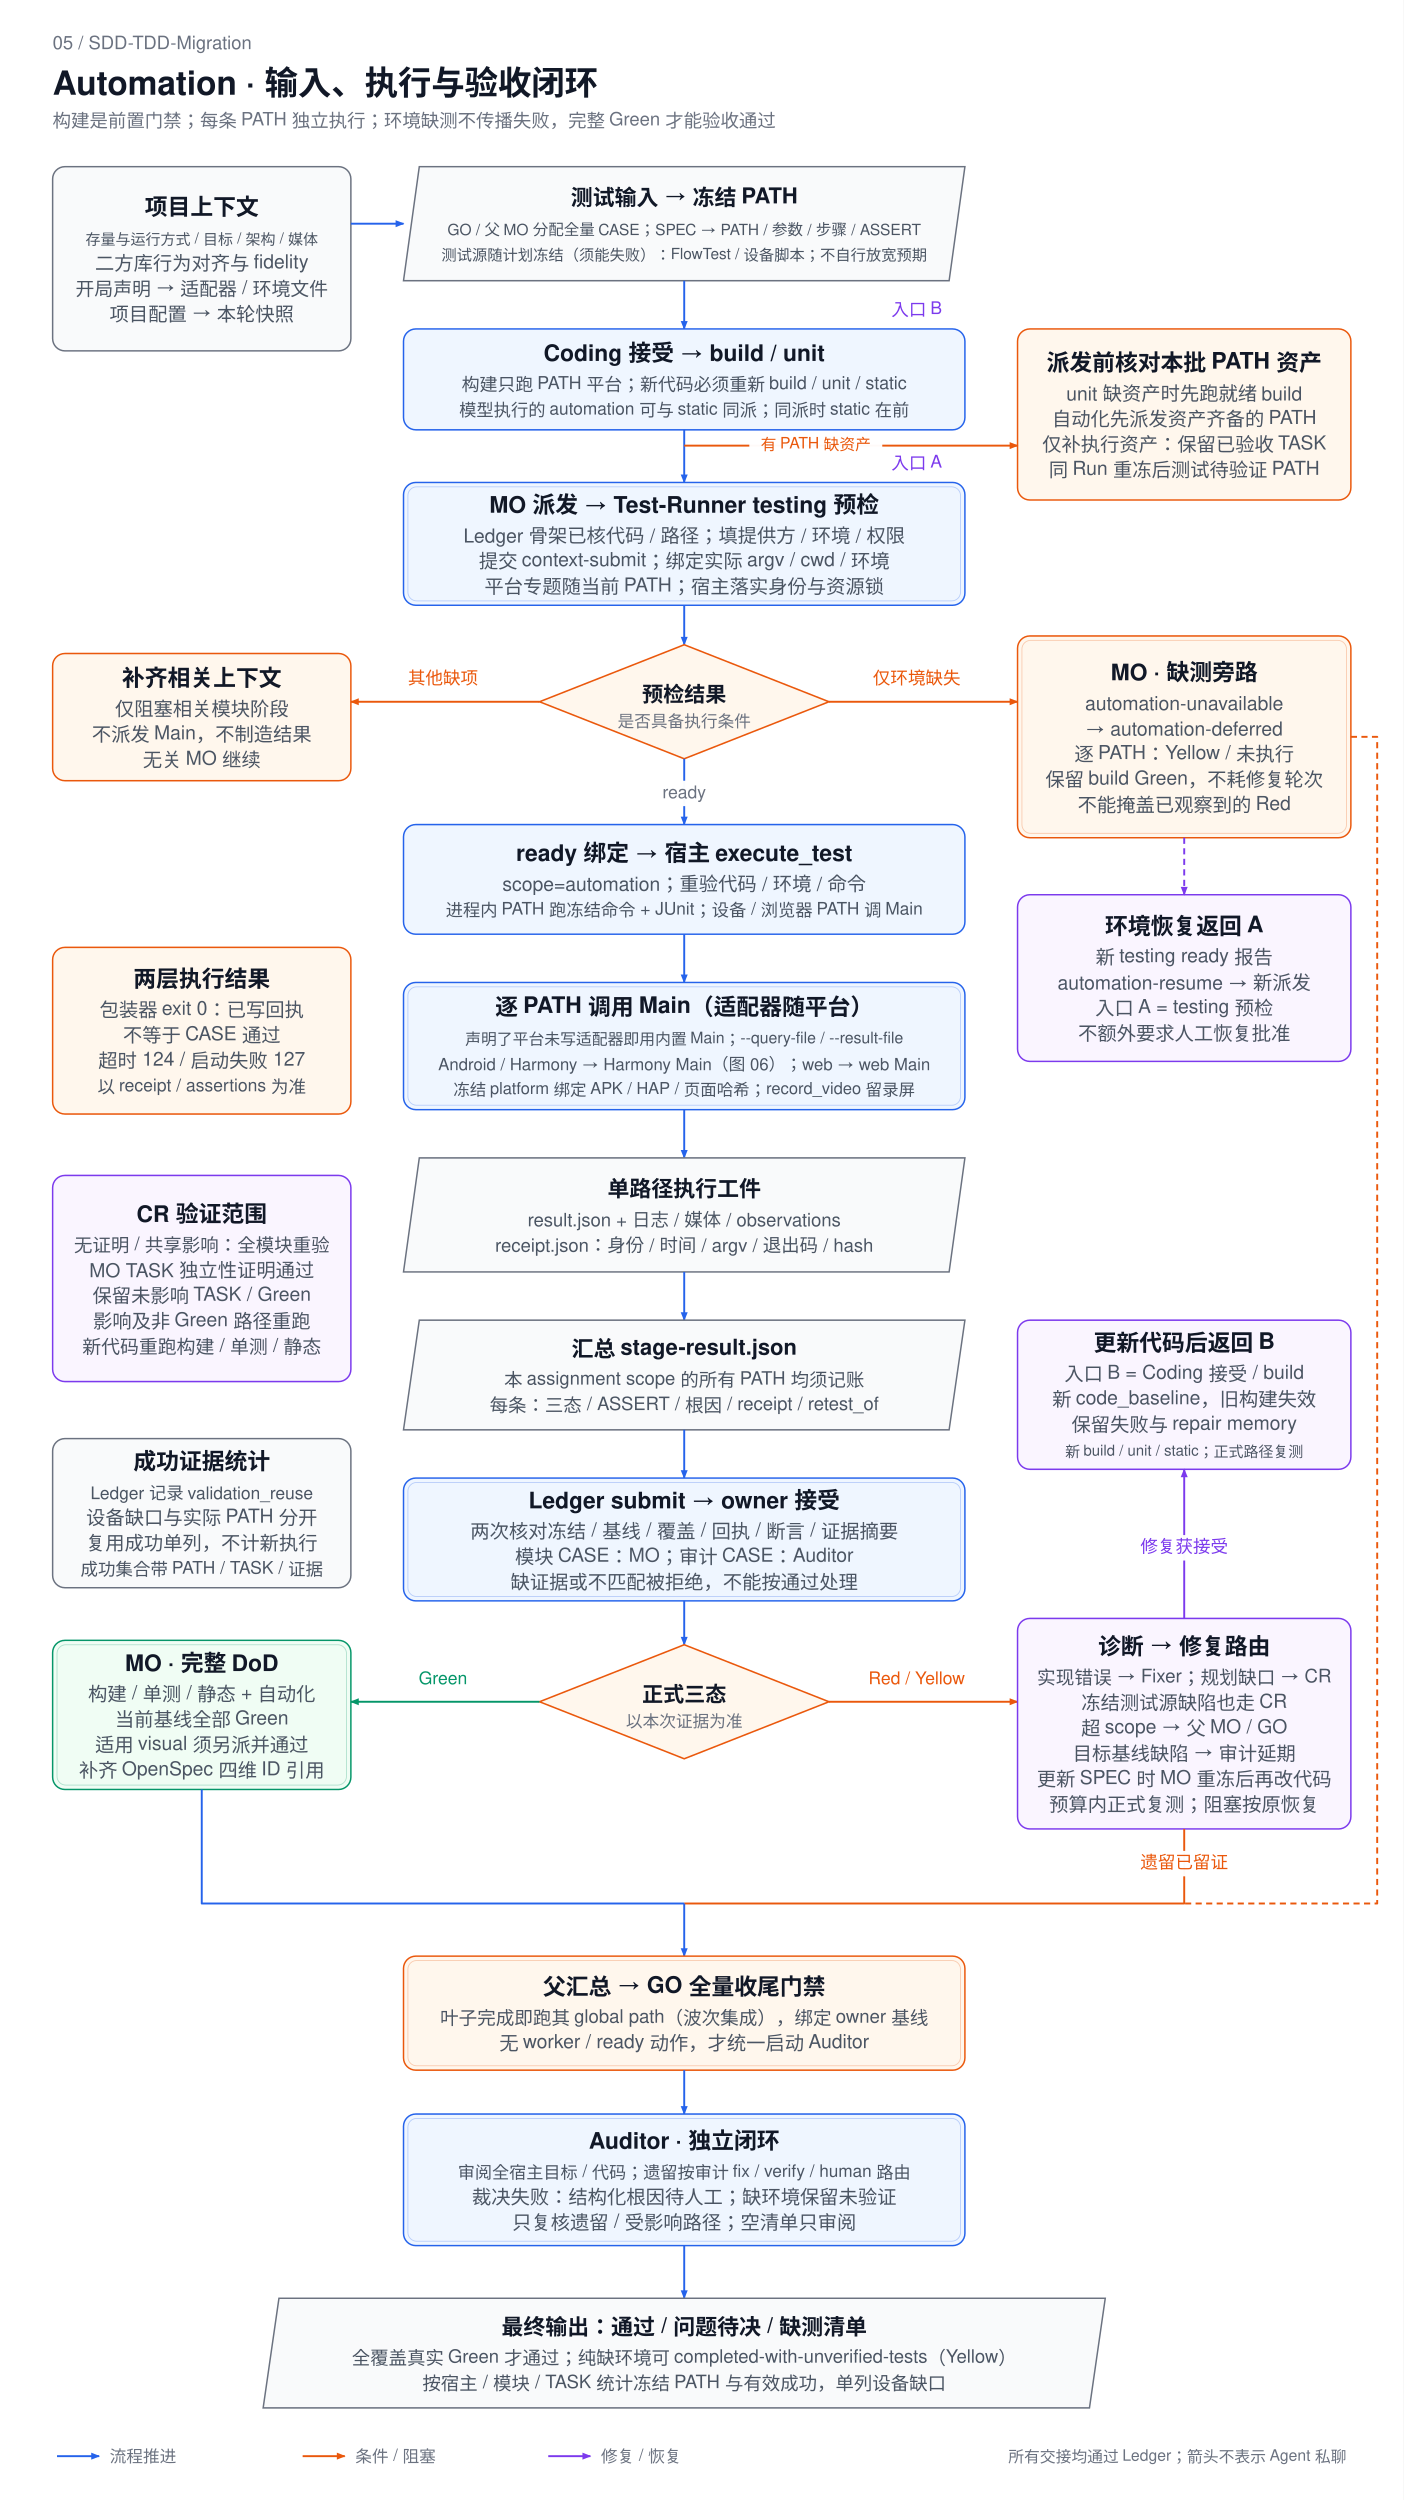
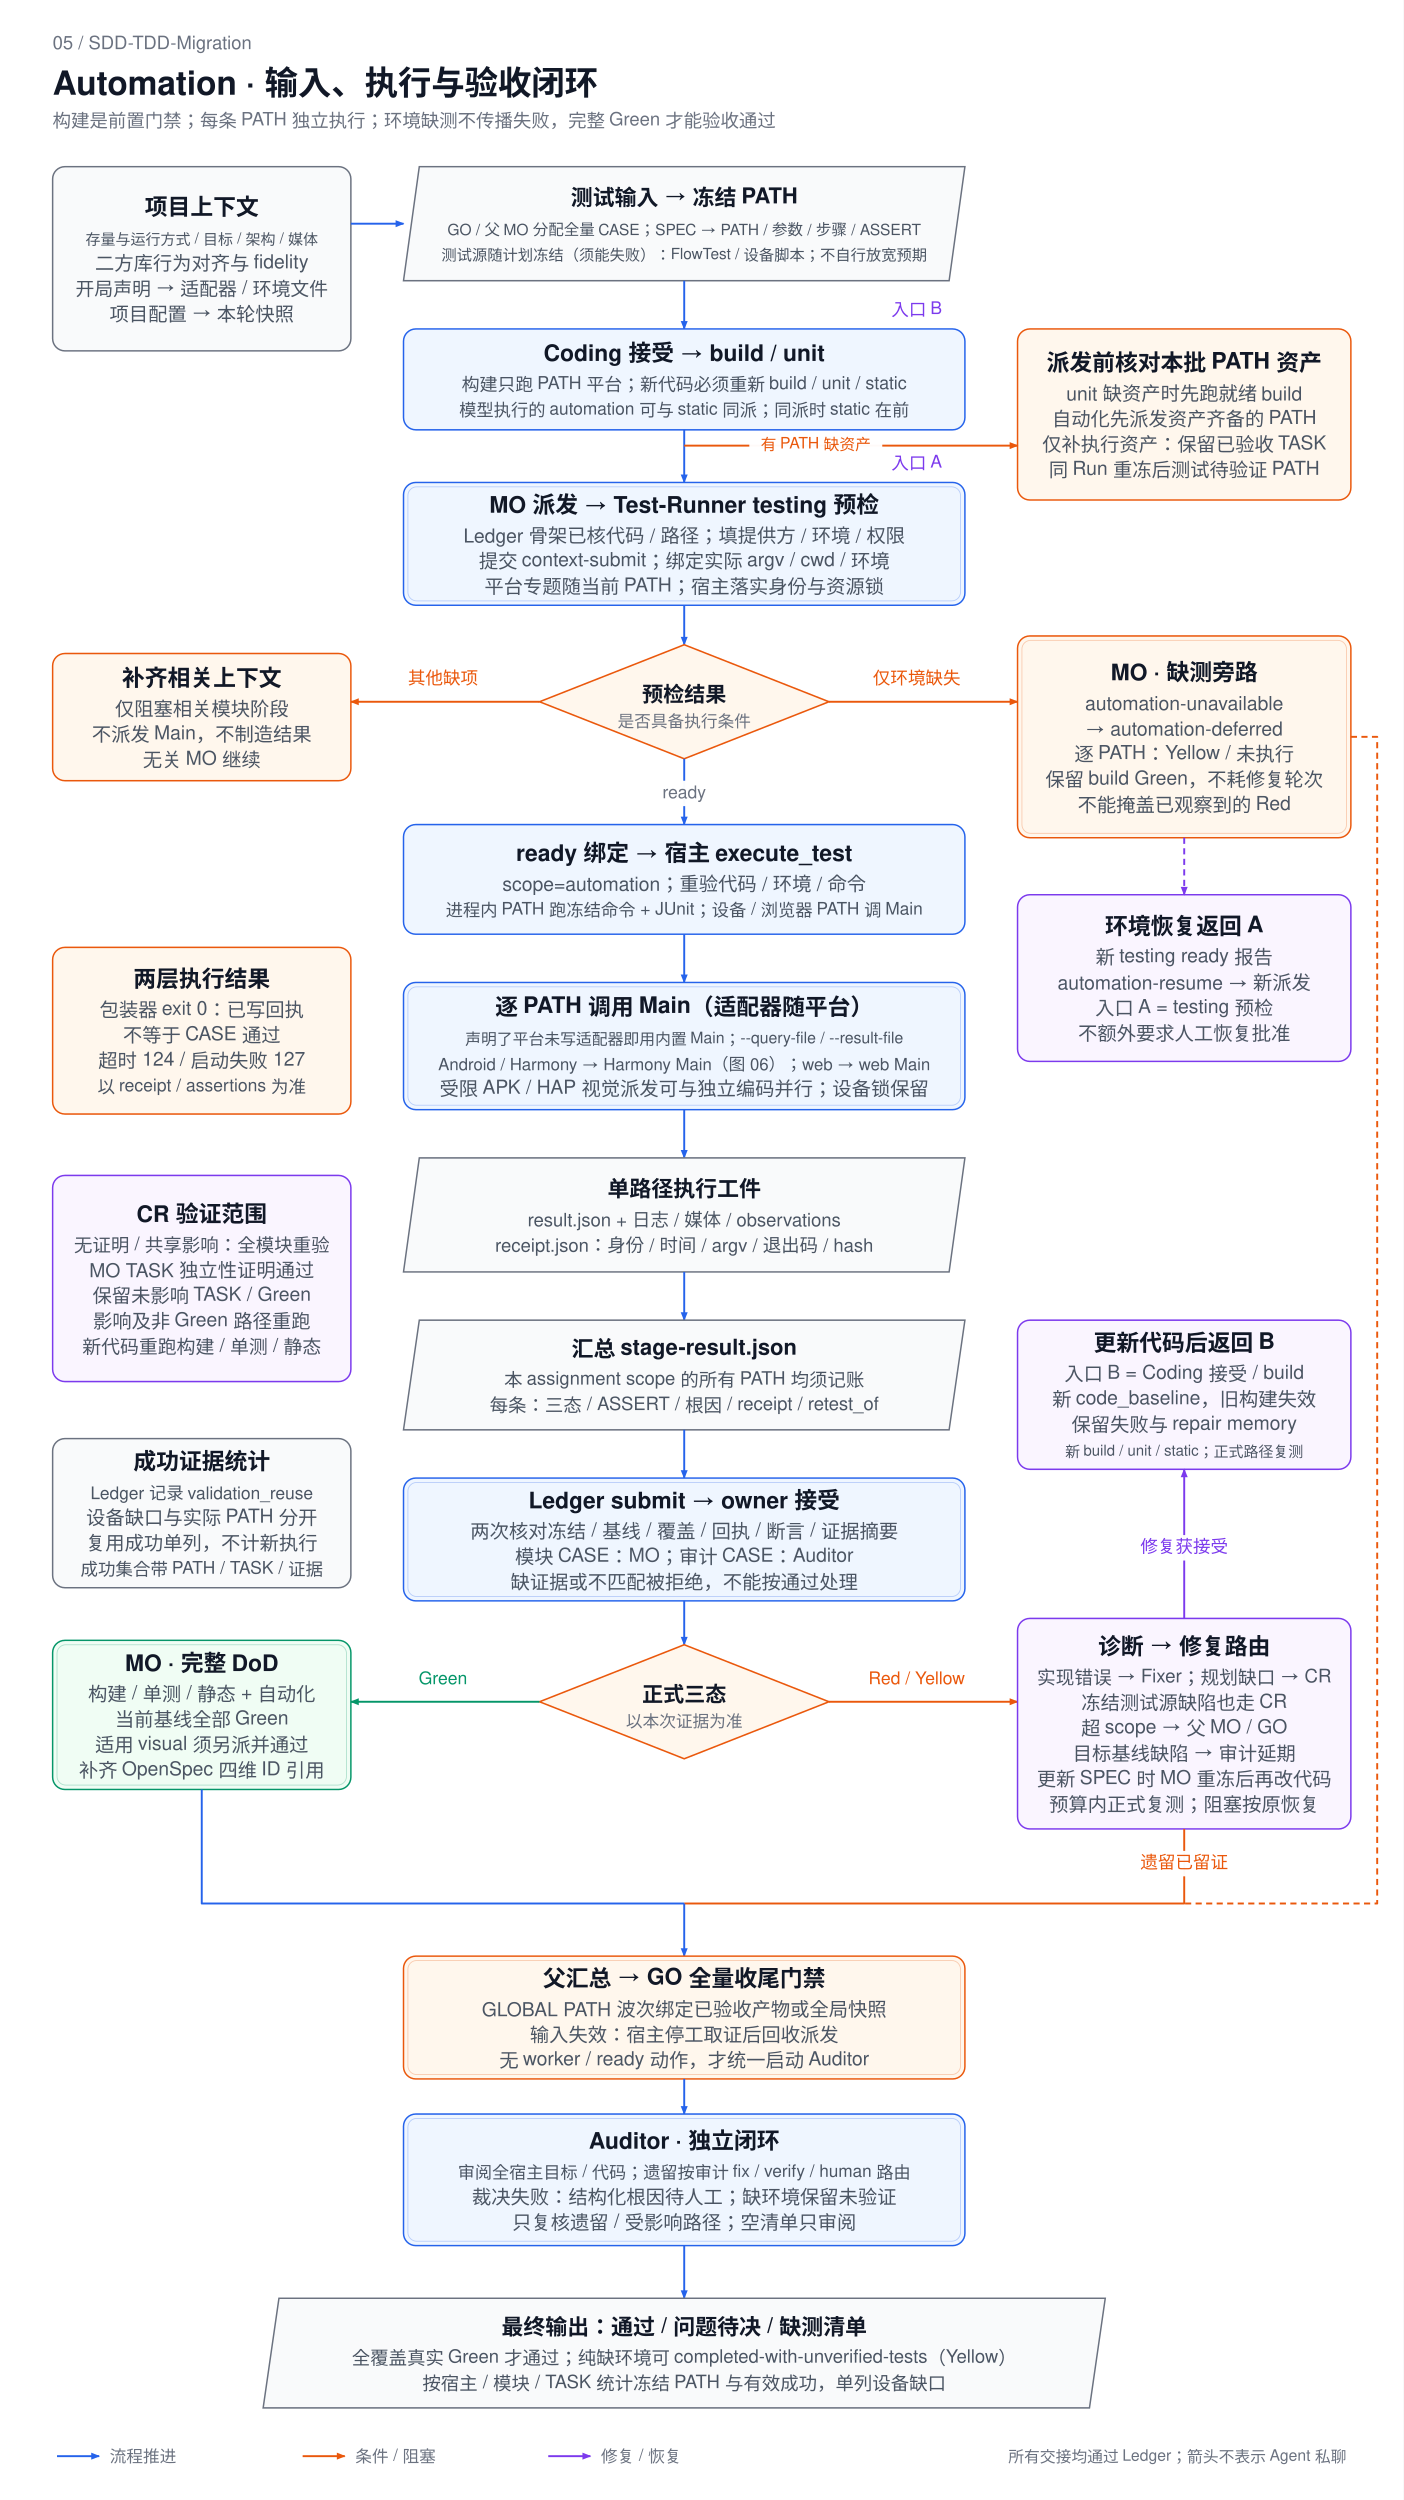
<svg xmlns="http://www.w3.org/2000/svg" width="1600" height="2850" viewBox="0 0 1600 2850" role="img" aria-labelledby="title desc">
  <style>text {font-family: "Helvetica Neue", Helvetica, Arial, "PingFang SC", "Microsoft YaHei", sans-serif;}</style>
  <defs>
    <marker id="arrow-blue" markerWidth="10" markerHeight="8" refX="9" refY="4" orient="auto" markerUnits="userSpaceOnUse">
      <path d="M0,0 L10,4 L0,8 Z" fill="#2563eb" />
    </marker>
    <marker id="arrow-orange" markerWidth="10" markerHeight="8" refX="9" refY="4" orient="auto" markerUnits="userSpaceOnUse">
      <path d="M0,0 L10,4 L0,8 Z" fill="#ea580c" />
    </marker>
    <marker id="arrow-green" markerWidth="10" markerHeight="8" refX="9" refY="4" orient="auto" markerUnits="userSpaceOnUse">
      <path d="M0,0 L10,4 L0,8 Z" fill="#059669" />
    </marker>
    <marker id="arrow-purple" markerWidth="10" markerHeight="8" refX="9" refY="4" orient="auto" markerUnits="userSpaceOnUse">
      <path d="M0,0 L10,4 L0,8 Z" fill="#7c3aed" />
    </marker>
    <marker id="arrow-gray" markerWidth="10" markerHeight="8" refX="9" refY="4" orient="auto" markerUnits="userSpaceOnUse">
      <path d="M0,0 L10,4 L0,8 Z" fill="#6b7280" />
    </marker>
  </defs>
  <rect width="1600" height="2850" fill="white" />
  <text x="60" y="56" font-size="21.00" fill="#6b7280" text-anchor="start" font-weight="400">05  /  SDD-TDD-Migration</text>
  <text x="60" y="108" font-size="38.00" fill="#111827" text-anchor="start" font-weight="700">Automation · 输入、执行与验收闭环</text>
  <text x="60" y="145" font-size="21.00" fill="#6b7280" text-anchor="start" font-weight="400">构建是前置门禁；每条 PATH 独立执行；环境缺测不传播失败，完整 Green 才能验收通过</text>
  <path d="M478,190 H1100 L1082,320 H460 Z" fill="#f9fafb" stroke="#6b7280" stroke-width="1.7" />
  <text x="780.0" y="234.0" font-size="25.00" fill="#111827" text-anchor="middle" font-weight="650">测试输入 → 冻结 PATH</text>
  <text x="780.0" y="268.0" font-size="17.68" fill="#4b5563" text-anchor="middle" font-weight="400">GO / 父 MO 分配全量 CASE；SPEC → PATH / 参数 / 步骤 / ASSERT</text>
  <text x="780.0" y="297.0" font-size="17.43" fill="#4b5563" text-anchor="middle" font-weight="400">测试源随计划冻结（须能失败）：FlowTest / 设备脚本；不自行放宽预期</text>
  <rect x="60" y="190" width="340" height="210" rx="14" fill="#f9fafb" stroke="#6b7280" stroke-width="1.7" />
  <text x="230.0" y="245.0" font-size="26.00" fill="#111827" text-anchor="middle" font-weight="650">项目上下文</text>
  <text x="230.0" y="279.0" font-size="17.10" fill="#4b5563" text-anchor="middle" font-weight="400">存量与运行方式 / 目标 / 架构 / 媒体</text>
  <text x="230.0" y="308.0" font-size="22.00" fill="#4b5563" text-anchor="middle" font-weight="400">二方库行为对齐与 fidelity</text>
  <text x="230.0" y="337.0" font-size="21.50" fill="#4b5563" text-anchor="middle" font-weight="400">开局声明 → 适配器 / 环境文件</text>
  <text x="230.0" y="366.0" font-size="22.00" fill="#4b5563" text-anchor="middle" font-weight="400">项目配置 → 本轮快照</text>
  <path d="M400,255 L460,255" fill="none" stroke="#2563eb" stroke-width="2.2" stroke-linejoin="round" marker-end="url(#arrow-blue)" />
  <path d="M780,320 L780,375" fill="none" stroke="#2563eb" stroke-width="2.2" stroke-linejoin="round" marker-end="url(#arrow-blue)" />
  <rect x="460" y="375" width="640" height="115" rx="14" fill="#eff6ff" stroke="#2563eb" stroke-width="1.7" />
  <text x="780.0" y="411.5" font-size="26.00" fill="#111827" text-anchor="middle" font-weight="650">Coding 接受 → build / unit</text>
  <text x="780.0" y="445.5" font-size="20.36" fill="#4b5563" text-anchor="middle" font-weight="400">构建只跑 PATH 平台；新代码必须重新 build / unit / static</text>
  <text x="780.0" y="474.5" font-size="19.70" fill="#4b5563" text-anchor="middle" font-weight="400">模型执行的 automation 可与 static 同派；同派时 static 在前</text>
  <rect x="1160" y="375" width="380" height="195" rx="14" fill="#fff7ed" stroke="#ea580c" stroke-width="1.7" />
  <text x="1350.0" y="422.5" font-size="26.00" fill="#111827" text-anchor="middle" font-weight="650">派发前核对本批 PATH 资产</text>
  <text x="1350.0" y="456.5" font-size="22.00" fill="#4b5563" text-anchor="middle" font-weight="400">unit 缺资产时先跑就绪 build</text>
  <text x="1350.0" y="485.5" font-size="22.00" fill="#4b5563" text-anchor="middle" font-weight="400">自动化先派发资产齐备的 PATH</text>
  <text x="1350.0" y="514.5" font-size="22.00" fill="#4b5563" text-anchor="middle" font-weight="400">仅补执行资产：保留已验收 TASK</text>
  <text x="1350.0" y="543.5" font-size="22.00" fill="#4b5563" text-anchor="middle" font-weight="400">同 Run 重冻后测试待验证 PATH</text>
  <path d="M780,490 L780,550" fill="none" stroke="#2563eb" stroke-width="2.2" stroke-linejoin="round" marker-end="url(#arrow-blue)" />
  <path d="M780,508 L1160,508" fill="none" stroke="#ea580c" stroke-width="2.2" stroke-linejoin="round" marker-end="url(#arrow-orange)" />
  <rect x="854.22" y="495" width="151.56" height="27" rx="4" fill="white" opacity="0.97" />
  <text x="930" y="513" font-size="18.00" fill="#ea580c" text-anchor="middle" font-weight="400">有 PATH 缺资产</text>
  <rect x="460" y="550" width="640" height="140" rx="14" fill="#eff6ff" stroke="#2563eb" stroke-width="1.7" />
  <rect x="465" y="555" width="630" height="130" rx="10" fill="none" stroke="#2563eb" stroke-opacity="0.28" />
  <text x="780.0" y="584.5" font-size="26.00" fill="#111827" text-anchor="middle" font-weight="650">MO 派发 → Test-Runner testing 预检</text>
  <text x="780.0" y="618.5" font-size="22.00" fill="#4b5563" text-anchor="middle" font-weight="400">Ledger 骨架已核代码 / 路径；填提供方 / 环境 / 权限</text>
  <text x="780.0" y="647.5" font-size="22.00" fill="#4b5563" text-anchor="middle" font-weight="400">提交 context-submit；绑定实际 argv / cwd / 环境</text>
  <text x="780.0" y="676.5" font-size="22.00" fill="#4b5563" text-anchor="middle" font-weight="400">平台专题随当前 PATH；宿主落实身份与资源锁</text>
  <path d="M780,690 L780,735" fill="none" stroke="#2563eb" stroke-width="2.2" stroke-linejoin="round" marker-end="url(#arrow-blue)" />
  <path d="M780,735.0 L945.0,800 L780,865.0 L615.0,800 Z" fill="#fff7ed" stroke="#ea580c" stroke-width="1.8" />
  <text x="780" y="800" font-size="24.00" fill="#111827" text-anchor="middle" font-weight="650">预检结果</text>
  <text x="780" y="829" font-size="19.00" fill="#6b7280" text-anchor="middle" font-weight="400">是否具备执行条件</text>
  <path d="M615,800 L400,800" fill="none" stroke="#ea580c" stroke-width="2.2" stroke-linejoin="round" marker-end="url(#arrow-orange)" />
  <rect x="456.0" y="760" width="98" height="29" rx="4" fill="white" opacity="0.97" />
  <text x="505" y="780" font-size="20.00" fill="#ea580c" text-anchor="middle" font-weight="400">其他缺项</text>
  <rect x="60" y="745" width="340" height="145" rx="14" fill="#fff7ed" stroke="#ea580c" stroke-width="1.7" />
  <text x="230.0" y="782.0" font-size="26.00" fill="#111827" text-anchor="middle" font-weight="650">补齐相关上下文</text>
  <text x="230.0" y="816.0" font-size="22.00" fill="#4b5563" text-anchor="middle" font-weight="400">仅阻塞相关模块阶段</text>
  <text x="230.0" y="845.0" font-size="22.00" fill="#4b5563" text-anchor="middle" font-weight="400">不派发 Main，不制造结果</text>
  <text x="230.0" y="874.0" font-size="22.00" fill="#4b5563" text-anchor="middle" font-weight="400">无关 MO 继续</text>
  <path d="M945,800 L1160,800" fill="none" stroke="#ea580c" stroke-width="2.2" stroke-linejoin="round" marker-end="url(#arrow-orange)" />
  <rect x="986.0" y="760" width="118" height="29" rx="4" fill="white" opacity="0.97" />
  <text x="1045" y="780" font-size="20.00" fill="#ea580c" text-anchor="middle" font-weight="400">仅环境缺失</text>
  <rect x="1160" y="725" width="380" height="230" rx="14" fill="#fff7ed" stroke="#ea580c" stroke-width="1.7" />
  <rect x="1165" y="730" width="370" height="220" rx="10" fill="none" stroke="#ea580c" stroke-opacity="0.28" />
  <text x="1350.0" y="775.5" font-size="26.00" fill="#111827" text-anchor="middle" font-weight="650">MO · 缺测旁路</text>
  <text x="1350.0" y="809.5" font-size="22.00" fill="#4b5563" text-anchor="middle" font-weight="400">automation-unavailable</text>
  <text x="1350.0" y="838.5" font-size="22.00" fill="#4b5563" text-anchor="middle" font-weight="400">→ automation-deferred</text>
  <text x="1350.0" y="867.5" font-size="22.00" fill="#4b5563" text-anchor="middle" font-weight="400">逐 PATH：Yellow / 未执行</text>
  <text x="1350.0" y="896.5" font-size="22.00" fill="#4b5563" text-anchor="middle" font-weight="400">保留 build Green，不耗修复轮次</text>
  <text x="1350.0" y="925.5" font-size="22.00" fill="#4b5563" text-anchor="middle" font-weight="400">不能掩盖已观察到的 Red</text>
  <path d="M780,865 L780,940" fill="none" stroke="#2563eb" stroke-width="2.2" stroke-linejoin="round" marker-end="url(#arrow-blue)" />
  <rect x="742.5" y="890" width="75.0" height="29" rx="4" fill="white" opacity="0.97" />
  <text x="780" y="910" font-size="20.00" fill="#6b7280" text-anchor="middle" font-weight="400">ready</text>
  <rect x="460" y="940" width="640" height="125" rx="14" fill="#eff6ff" stroke="#2563eb" stroke-width="1.7" />
  <text x="780.0" y="981.5" font-size="26.00" fill="#111827" text-anchor="middle" font-weight="650">ready 绑定 → 宿主 execute_test</text>
  <text x="780.0" y="1015.5" font-size="22.00" fill="#4b5563" text-anchor="middle" font-weight="400">scope=automation；重验代码 / 环境 / 命令</text>
  <text x="780.0" y="1044.5" font-size="19.70" fill="#4b5563" text-anchor="middle" font-weight="400">进程内 PATH 跑冻结命令 + JUnit；设备 / 浏览器 PATH 调 Main</text>
  <path d="M780,1065 L780,1120" fill="none" stroke="#2563eb" stroke-width="2.2" stroke-linejoin="round" marker-end="url(#arrow-blue)" />
  <rect x="460" y="1120" width="640" height="145" rx="14" fill="#eff6ff" stroke="#2563eb" stroke-width="1.7" />
  <rect x="465" y="1125" width="630" height="135" rx="10" fill="none" stroke="#2563eb" stroke-opacity="0.28" />
  <text x="780.0" y="1157.0" font-size="26.00" fill="#111827" text-anchor="middle" font-weight="650">逐 PATH 调用 Main（适配器随平台）</text>
  <text x="780.0" y="1191.0" font-size="18.04" fill="#4b5563" text-anchor="middle" font-weight="400">声明了平台未写适配器即用内置 Main；--query-file / --result-file</text>
  <text x="780.0" y="1220.0" font-size="19.10" fill="#4b5563" text-anchor="middle" font-weight="400">Android / Harmony → Harmony Main（图 06）；web → web Main</text>
-   <text x="780.0" y="1249.0" font-size="18.76" fill="#4b5563" text-anchor="middle" font-weight="400">冻结 platform 绑定 APK / HAP / 页面哈希；record_video 留录屏</text>
+   <text x="780.0" y="1249.0" font-size="22.00" fill="#4b5563" text-anchor="middle" font-weight="400">受限 APK / HAP 视觉派发可与独立编码并行；设备锁保留</text>
  <rect x="60" y="1080" width="340" height="190" rx="14" fill="#fff7ed" stroke="#ea580c" stroke-width="1.7" />
  <text x="230.0" y="1125.0" font-size="26.00" fill="#111827" text-anchor="middle" font-weight="650">两层执行结果</text>
  <text x="230.0" y="1159.0" font-size="22.00" fill="#4b5563" text-anchor="middle" font-weight="400">包装器 exit 0：已写回执</text>
  <text x="230.0" y="1188.0" font-size="22.00" fill="#4b5563" text-anchor="middle" font-weight="400">不等于 CASE 通过</text>
  <text x="230.0" y="1217.0" font-size="22.00" fill="#4b5563" text-anchor="middle" font-weight="400">超时 124 / 启动失败 127</text>
  <text x="230.0" y="1246.0" font-size="19.95" fill="#4b5563" text-anchor="middle" font-weight="400">以 receipt / assertions 为准</text>
  <path d="M780,1265 L780,1320" fill="none" stroke="#2563eb" stroke-width="2.2" stroke-linejoin="round" marker-end="url(#arrow-blue)" />
  <path d="M478,1320 H1100 L1082,1450 H460 Z" fill="#f9fafb" stroke="#6b7280" stroke-width="1.7" />
  <text x="780.0" y="1364.0" font-size="25.00" fill="#111827" text-anchor="middle" font-weight="650">单路径执行工件</text>
  <text x="780.0" y="1398.0" font-size="21.00" fill="#4b5563" text-anchor="middle" font-weight="400">result.json + 日志 / 媒体 / observations</text>
  <text x="780.0" y="1427.0" font-size="21.00" fill="#4b5563" text-anchor="middle" font-weight="400">receipt.json：身份 / 时间 / argv / 退出码 / hash</text>
  <rect x="60" y="1340" width="340" height="235" rx="14" fill="#faf5ff" stroke="#7c3aed" stroke-width="1.7" />
  <text x="230.0" y="1393.0" font-size="26.00" fill="#111827" text-anchor="middle" font-weight="650">CR 验证范围</text>
  <text x="230.0" y="1427.0" font-size="21.07" fill="#4b5563" text-anchor="middle" font-weight="400">无证明 / 共享影响：全模块重验</text>
  <text x="230.0" y="1456.0" font-size="22.00" fill="#4b5563" text-anchor="middle" font-weight="400">MO TASK 独立性证明通过</text>
  <text x="230.0" y="1485.0" font-size="22.00" fill="#4b5563" text-anchor="middle" font-weight="400">保留未影响 TASK / Green</text>
  <text x="230.0" y="1514.0" font-size="22.00" fill="#4b5563" text-anchor="middle" font-weight="400">影响及非 Green 路径重跑</text>
  <text x="230.0" y="1543.0" font-size="21.50" fill="#4b5563" text-anchor="middle" font-weight="400">新代码重跑构建 / 单测 / 静态</text>
  <rect x="60" y="1640" width="340" height="170" rx="14" fill="#f9fafb" stroke="#6b7280" stroke-width="1.7" />
  <text x="230.0" y="1675.0" font-size="26.00" fill="#111827" text-anchor="middle" font-weight="650">成功证据统计</text>
  <text x="230.0" y="1709.0" font-size="19.77" fill="#4b5563" text-anchor="middle" font-weight="400">Ledger 记录 validation_reuse</text>
  <text x="230.0" y="1738.0" font-size="22.00" fill="#4b5563" text-anchor="middle" font-weight="400">设备缺口与实际 PATH 分开</text>
  <text x="230.0" y="1767.0" font-size="22.00" fill="#4b5563" text-anchor="middle" font-weight="400">复用成功单列，不计新执行</text>
  <text x="230.0" y="1796.0" font-size="19.94" fill="#4b5563" text-anchor="middle" font-weight="400">成功集合带 PATH / TASK / 证据</text>
  <path d="M780,1450 L780,1505" fill="none" stroke="#2563eb" stroke-width="2.2" stroke-linejoin="round" marker-end="url(#arrow-blue)" />
  <path d="M478,1505 H1100 L1082,1630 H460 Z" fill="#f9fafb" stroke="#6b7280" stroke-width="1.7" />
  <text x="780.0" y="1546.5" font-size="25.00" fill="#111827" text-anchor="middle" font-weight="650">汇总 stage-result.json</text>
  <text x="780.0" y="1580.5" font-size="21.00" fill="#4b5563" text-anchor="middle" font-weight="400">本 assignment scope 的所有 PATH 均须记账</text>
  <text x="780.0" y="1609.5" font-size="21.00" fill="#4b5563" text-anchor="middle" font-weight="400">每条：三态 / ASSERT / 根因 / receipt / retest_of</text>
  <path d="M780,1630 L780,1685" fill="none" stroke="#2563eb" stroke-width="2.2" stroke-linejoin="round" marker-end="url(#arrow-blue)" />
  <rect x="460" y="1685" width="640" height="140" rx="14" fill="#eff6ff" stroke="#2563eb" stroke-width="1.7" />
  <rect x="465" y="1690" width="630" height="130" rx="10" fill="none" stroke="#2563eb" stroke-opacity="0.28" />
  <text x="780.0" y="1719.5" font-size="26.00" fill="#111827" text-anchor="middle" font-weight="650">Ledger submit → owner 接受</text>
  <text x="780.0" y="1753.5" font-size="22.00" fill="#4b5563" text-anchor="middle" font-weight="400">两次核对冻结 / 基线 / 覆盖 / 回执 / 断言 / 证据摘要</text>
  <text x="780.0" y="1782.5" font-size="22.00" fill="#4b5563" text-anchor="middle" font-weight="400">模块 CASE：MO；审计 CASE：Auditor</text>
  <text x="780.0" y="1811.5" font-size="22.00" fill="#4b5563" text-anchor="middle" font-weight="400">缺证据或不匹配被拒绝，不能按通过处理</text>
  <path d="M780,1825 L780,1875" fill="none" stroke="#2563eb" stroke-width="2.2" stroke-linejoin="round" marker-end="url(#arrow-blue)" />
  <path d="M780,1875.0 L945.0,1940 L780,2005.0 L615.0,1940 Z" fill="#fff7ed" stroke="#ea580c" stroke-width="1.8" />
  <text x="780" y="1940" font-size="24.00" fill="#111827" text-anchor="middle" font-weight="650">正式三态</text>
  <text x="780" y="1969" font-size="19.00" fill="#6b7280" text-anchor="middle" font-weight="400">以本次证据为准</text>
  <path d="M615,1940 L400,1940" fill="none" stroke="#059669" stroke-width="2.2" stroke-linejoin="round" marker-end="url(#arrow-green)" />
  <rect x="467.5" y="1900" width="75.0" height="29" rx="4" fill="white" opacity="0.97" />
  <text x="505" y="1920" font-size="20.00" fill="#059669" text-anchor="middle" font-weight="400">Green</text>
  <rect x="60" y="1870" width="340" height="170" rx="14" fill="#f0fdf4" stroke="#059669" stroke-width="1.7" />
  <rect x="65" y="1875" width="330" height="160" rx="10" fill="none" stroke="#059669" stroke-opacity="0.28" />
  <text x="230.0" y="1905.0" font-size="26.00" fill="#111827" text-anchor="middle" font-weight="650">MO · 完整 DoD</text>
  <text x="230.0" y="1939.0" font-size="21.94" fill="#4b5563" text-anchor="middle" font-weight="400">构建 / 单测 / 静态 + 自动化</text>
  <text x="230.0" y="1968.0" font-size="22.00" fill="#4b5563" text-anchor="middle" font-weight="400">当前基线全部 Green</text>
  <text x="230.0" y="1997.0" font-size="22.00" fill="#4b5563" text-anchor="middle" font-weight="400">适用 visual 须另派并通过</text>
  <text x="230.0" y="2026.0" font-size="22.00" fill="#4b5563" text-anchor="middle" font-weight="400">补齐 OpenSpec 四维 ID 引用</text>
  <path d="M945,1940 L1160,1940" fill="none" stroke="#ea580c" stroke-width="2.2" stroke-linejoin="round" marker-end="url(#arrow-orange)" />
  <rect x="967.6" y="1900" width="154.8" height="29" rx="4" fill="white" opacity="0.97" />
  <text x="1045" y="1920" font-size="20.00" fill="#ea580c" text-anchor="middle" font-weight="400">Red / Yellow</text>
  <rect x="1160" y="1845" width="380" height="240" rx="14" fill="#faf5ff" stroke="#7c3aed" stroke-width="1.7" />
  <text x="1350.0" y="1886.0" font-size="26.00" fill="#111827" text-anchor="middle" font-weight="650">诊断 → 修复路由</text>
  <text x="1350.0" y="1920.0" font-size="21.33" fill="#4b5563" text-anchor="middle" font-weight="400">实现错误 → Fixer；规划缺口 → CR</text>
  <text x="1350.0" y="1949.0" font-size="22.00" fill="#4b5563" text-anchor="middle" font-weight="400">冻结测试源缺陷也走 CR</text>
  <text x="1350.0" y="1978.0" font-size="22.00" fill="#4b5563" text-anchor="middle" font-weight="400">超 scope → 父 MO / GO</text>
  <text x="1350.0" y="2007.0" font-size="22.00" fill="#4b5563" text-anchor="middle" font-weight="400">目标基线缺陷 → 审计延期</text>
  <text x="1350.0" y="2036.0" font-size="22.00" fill="#4b5563" text-anchor="middle" font-weight="400">更新 SPEC 时 MO 重冻后再改代码</text>
  <text x="1350.0" y="2065.0" font-size="22.00" fill="#4b5563" text-anchor="middle" font-weight="400">预算内正式复测；阻塞按原恢复</text>
  <rect x="1160" y="1505" width="380" height="170" rx="14" fill="#faf5ff" stroke="#7c3aed" stroke-width="1.7" />
  <text x="1350.0" y="1540.0" font-size="26.00" fill="#111827" text-anchor="middle" font-weight="650">更新代码后返回 B</text>
  <text x="1350.0" y="1574.0" font-size="22.00" fill="#4b5563" text-anchor="middle" font-weight="400">入口 B = Coding 接受 / build</text>
  <text x="1350.0" y="1603.0" font-size="22.00" fill="#4b5563" text-anchor="middle" font-weight="400">新 code_baseline，旧构建失效</text>
  <text x="1350.0" y="1632.0" font-size="22.00" fill="#4b5563" text-anchor="middle" font-weight="400">保留失败与 repair memory</text>
  <text x="1350.0" y="1661.0" font-size="17.04" fill="#4b5563" text-anchor="middle" font-weight="400">新 build / unit / static；正式路径复测</text>
  <path d="M1350,1845 L1350,1675" fill="none" stroke="#7c3aed" stroke-width="2.2" stroke-linejoin="round" marker-end="url(#arrow-purple)" />
  <rect x="1291.0" y="1750" width="118" height="29" rx="4" fill="white" opacity="0.97" />
  <text x="1350" y="1770" font-size="20.00" fill="#7c3aed" text-anchor="middle" font-weight="400">修复获接受</text>
  <rect x="1004.6" y="340" width="80.8" height="29" rx="4" fill="white" opacity="0.97" />
  <text x="1045" y="360" font-size="20.00" fill="#7c3aed" text-anchor="middle" font-weight="400">入口 B</text>
  <rect x="1160" y="1020" width="380" height="190" rx="14" fill="#faf5ff" stroke="#7c3aed" stroke-width="1.7" />
  <text x="1350.0" y="1065.0" font-size="26.00" fill="#111827" text-anchor="middle" font-weight="650">环境恢复返回 A</text>
  <text x="1350.0" y="1099.0" font-size="22.00" fill="#4b5563" text-anchor="middle" font-weight="400">新 testing ready 报告</text>
  <text x="1350.0" y="1128.0" font-size="22.00" fill="#4b5563" text-anchor="middle" font-weight="400">automation-resume → 新派发</text>
  <text x="1350.0" y="1157.0" font-size="22.00" fill="#4b5563" text-anchor="middle" font-weight="400">入口 A = testing 预检</text>
  <text x="1350.0" y="1186.0" font-size="22.00" fill="#4b5563" text-anchor="middle" font-weight="400">不额外要求人工恢复批准</text>
  <path d="M1350,955 L1350,1020" fill="none" stroke="#7c3aed" stroke-width="2.2" stroke-linejoin="round" stroke-dasharray="7 5" marker-end="url(#arrow-purple)" />
  <rect x="1004.6" y="515" width="80.8" height="29" rx="4" fill="white" opacity="0.97" />
  <text x="1045" y="535" font-size="20.00" fill="#7c3aed" text-anchor="middle" font-weight="400">入口 A</text>
  <path d="M230,2040 L230,2170 L780,2170" fill="none" stroke="#2563eb" stroke-width="2.2" stroke-linejoin="round" />
  <path d="M1350,2085 L1350,2170 L780,2170" fill="none" stroke="#ea580c" stroke-width="2.2" stroke-linejoin="round" />
  <rect x="1291.0" y="2110" width="118" height="29" rx="4" fill="white" opacity="0.97" />
  <text x="1350" y="2130" font-size="20.00" fill="#ea580c" text-anchor="middle" font-weight="400">遗留已留证</text>
  <path d="M1540,840 L1570,840 L1570,2170 L1350,2170" fill="none" stroke="#ea580c" stroke-width="2.2" stroke-linejoin="round" stroke-dasharray="7 5" />
  <path d="M780,2170 L780,2230" fill="none" stroke="#2563eb" stroke-width="2.2" stroke-linejoin="round" marker-end="url(#arrow-blue)" />
-   <rect x="460" y="2230" width="640" height="130" rx="14" fill="#fff7ed" stroke="#ea580c" stroke-width="1.7" />
-   <rect x="465" y="2235" width="630" height="120" rx="10" fill="none" stroke="#ea580c" stroke-opacity="0.28" />
-   <text x="780.0" y="2274.0" font-size="26.00" fill="#111827" text-anchor="middle" font-weight="650">父汇总 → GO 全量收尾门禁</text>
-   <text x="780.0" y="2308.0" font-size="21.16" fill="#4b5563" text-anchor="middle" font-weight="400">叶子完成即跑其 global path（波次集成），绑定 owner 基线</text>
-   <text x="780.0" y="2337.0" font-size="22.00" fill="#4b5563" text-anchor="middle" font-weight="400">无 worker / ready 动作，才统一启动 Auditor</text>
-   <path d="M780,2360 L780,2410" fill="none" stroke="#2563eb" stroke-width="2.2" stroke-linejoin="round" marker-end="url(#arrow-blue)" />
+   <rect x="460" y="2230" width="640" height="140" rx="14" fill="#fff7ed" stroke="#ea580c" stroke-width="1.7" />
+   <rect x="465" y="2235" width="630" height="130" rx="10" fill="none" stroke="#ea580c" stroke-opacity="0.28" />
+   <text x="780.0" y="2264.5" font-size="26.00" fill="#111827" text-anchor="middle" font-weight="650">父汇总 → GO 全量收尾门禁</text>
+   <text x="780.0" y="2298.5" font-size="22.00" fill="#4b5563" text-anchor="middle" font-weight="400">GLOBAL PATH 波次绑定已验收产物或全局快照</text>
+   <text x="780.0" y="2327.5" font-size="22.00" fill="#4b5563" text-anchor="middle" font-weight="400">输入失效：宿主停工取证后回收派发</text>
+   <text x="780.0" y="2356.5" font-size="22.00" fill="#4b5563" text-anchor="middle" font-weight="400">无 worker / ready 动作，才统一启动 Auditor</text>
+   <path d="M780,2370 L780,2410" fill="none" stroke="#2563eb" stroke-width="2.2" stroke-linejoin="round" marker-end="url(#arrow-blue)" />
  <rect x="460" y="2410" width="640" height="150" rx="14" fill="#eff6ff" stroke="#2563eb" stroke-width="1.7" />
  <rect x="465" y="2415" width="630" height="140" rx="10" fill="none" stroke="#2563eb" stroke-opacity="0.28" />
  <text x="780.0" y="2449.5" font-size="26.00" fill="#111827" text-anchor="middle" font-weight="650">Auditor · 独立闭环</text>
  <text x="780.0" y="2483.5" font-size="19.52" fill="#4b5563" text-anchor="middle" font-weight="400">审阅全宿主目标 / 代码；遗留按审计 fix / verify / human 路由</text>
  <text x="780.0" y="2512.5" font-size="22.00" fill="#4b5563" text-anchor="middle" font-weight="400">裁决失败：结构化根因待人工；缺环境保留未验证</text>
  <text x="780.0" y="2541.5" font-size="22.00" fill="#4b5563" text-anchor="middle" font-weight="400">只复核遗留 / 受影响路径；空清单只审阅</text>
  <path d="M780,2560 L780,2620" fill="none" stroke="#2563eb" stroke-width="2.2" stroke-linejoin="round" marker-end="url(#arrow-blue)" />
  <path d="M318,2620 H1260 L1242,2745 H300 Z" fill="#f9fafb" stroke="#6b7280" stroke-width="1.7" />
  <text x="780.0" y="2661.5" font-size="25.00" fill="#111827" text-anchor="middle" font-weight="650">最终输出：通过 / 问题待决 / 缺测清单</text>
  <text x="780.0" y="2695.5" font-size="21.00" fill="#4b5563" text-anchor="middle" font-weight="400">全覆盖真实 Green 才通过；纯缺环境可 completed-with-unverified-tests（Yellow）</text>
  <text x="780.0" y="2724.5" font-size="21.00" fill="#4b5563" text-anchor="middle" font-weight="400">按宿主 / 模块 / TASK 统计冻结 PATH 与有效成功，单列设备缺口</text>
  <path d="M65,2800 L113,2800" fill="none" stroke="#2563eb" stroke-width="2.2" stroke-linejoin="round" marker-end="url(#arrow-blue)" />
  <text x="125" y="2807" font-size="19.00" fill="#6b7280" text-anchor="start" font-weight="400">流程推进</text>
  <path d="M345,2800 L393,2800" fill="none" stroke="#ea580c" stroke-width="2.2" stroke-linejoin="round" marker-end="url(#arrow-orange)" />
  <text x="405" y="2807" font-size="19.00" fill="#6b7280" text-anchor="start" font-weight="400">条件 / 阻塞</text>
  <path d="M625,2800 L673,2800" fill="none" stroke="#7c3aed" stroke-width="2.2" stroke-linejoin="round" marker-end="url(#arrow-purple)" />
  <text x="685" y="2807" font-size="19.00" fill="#6b7280" text-anchor="start" font-weight="400">修复 / 恢复</text>
  <text x="1535" y="2807" font-size="18.00" fill="#6b7280" text-anchor="end" font-weight="400">所有交接均通过 Ledger；箭头不表示 Agent 私聊</text>
</svg>
